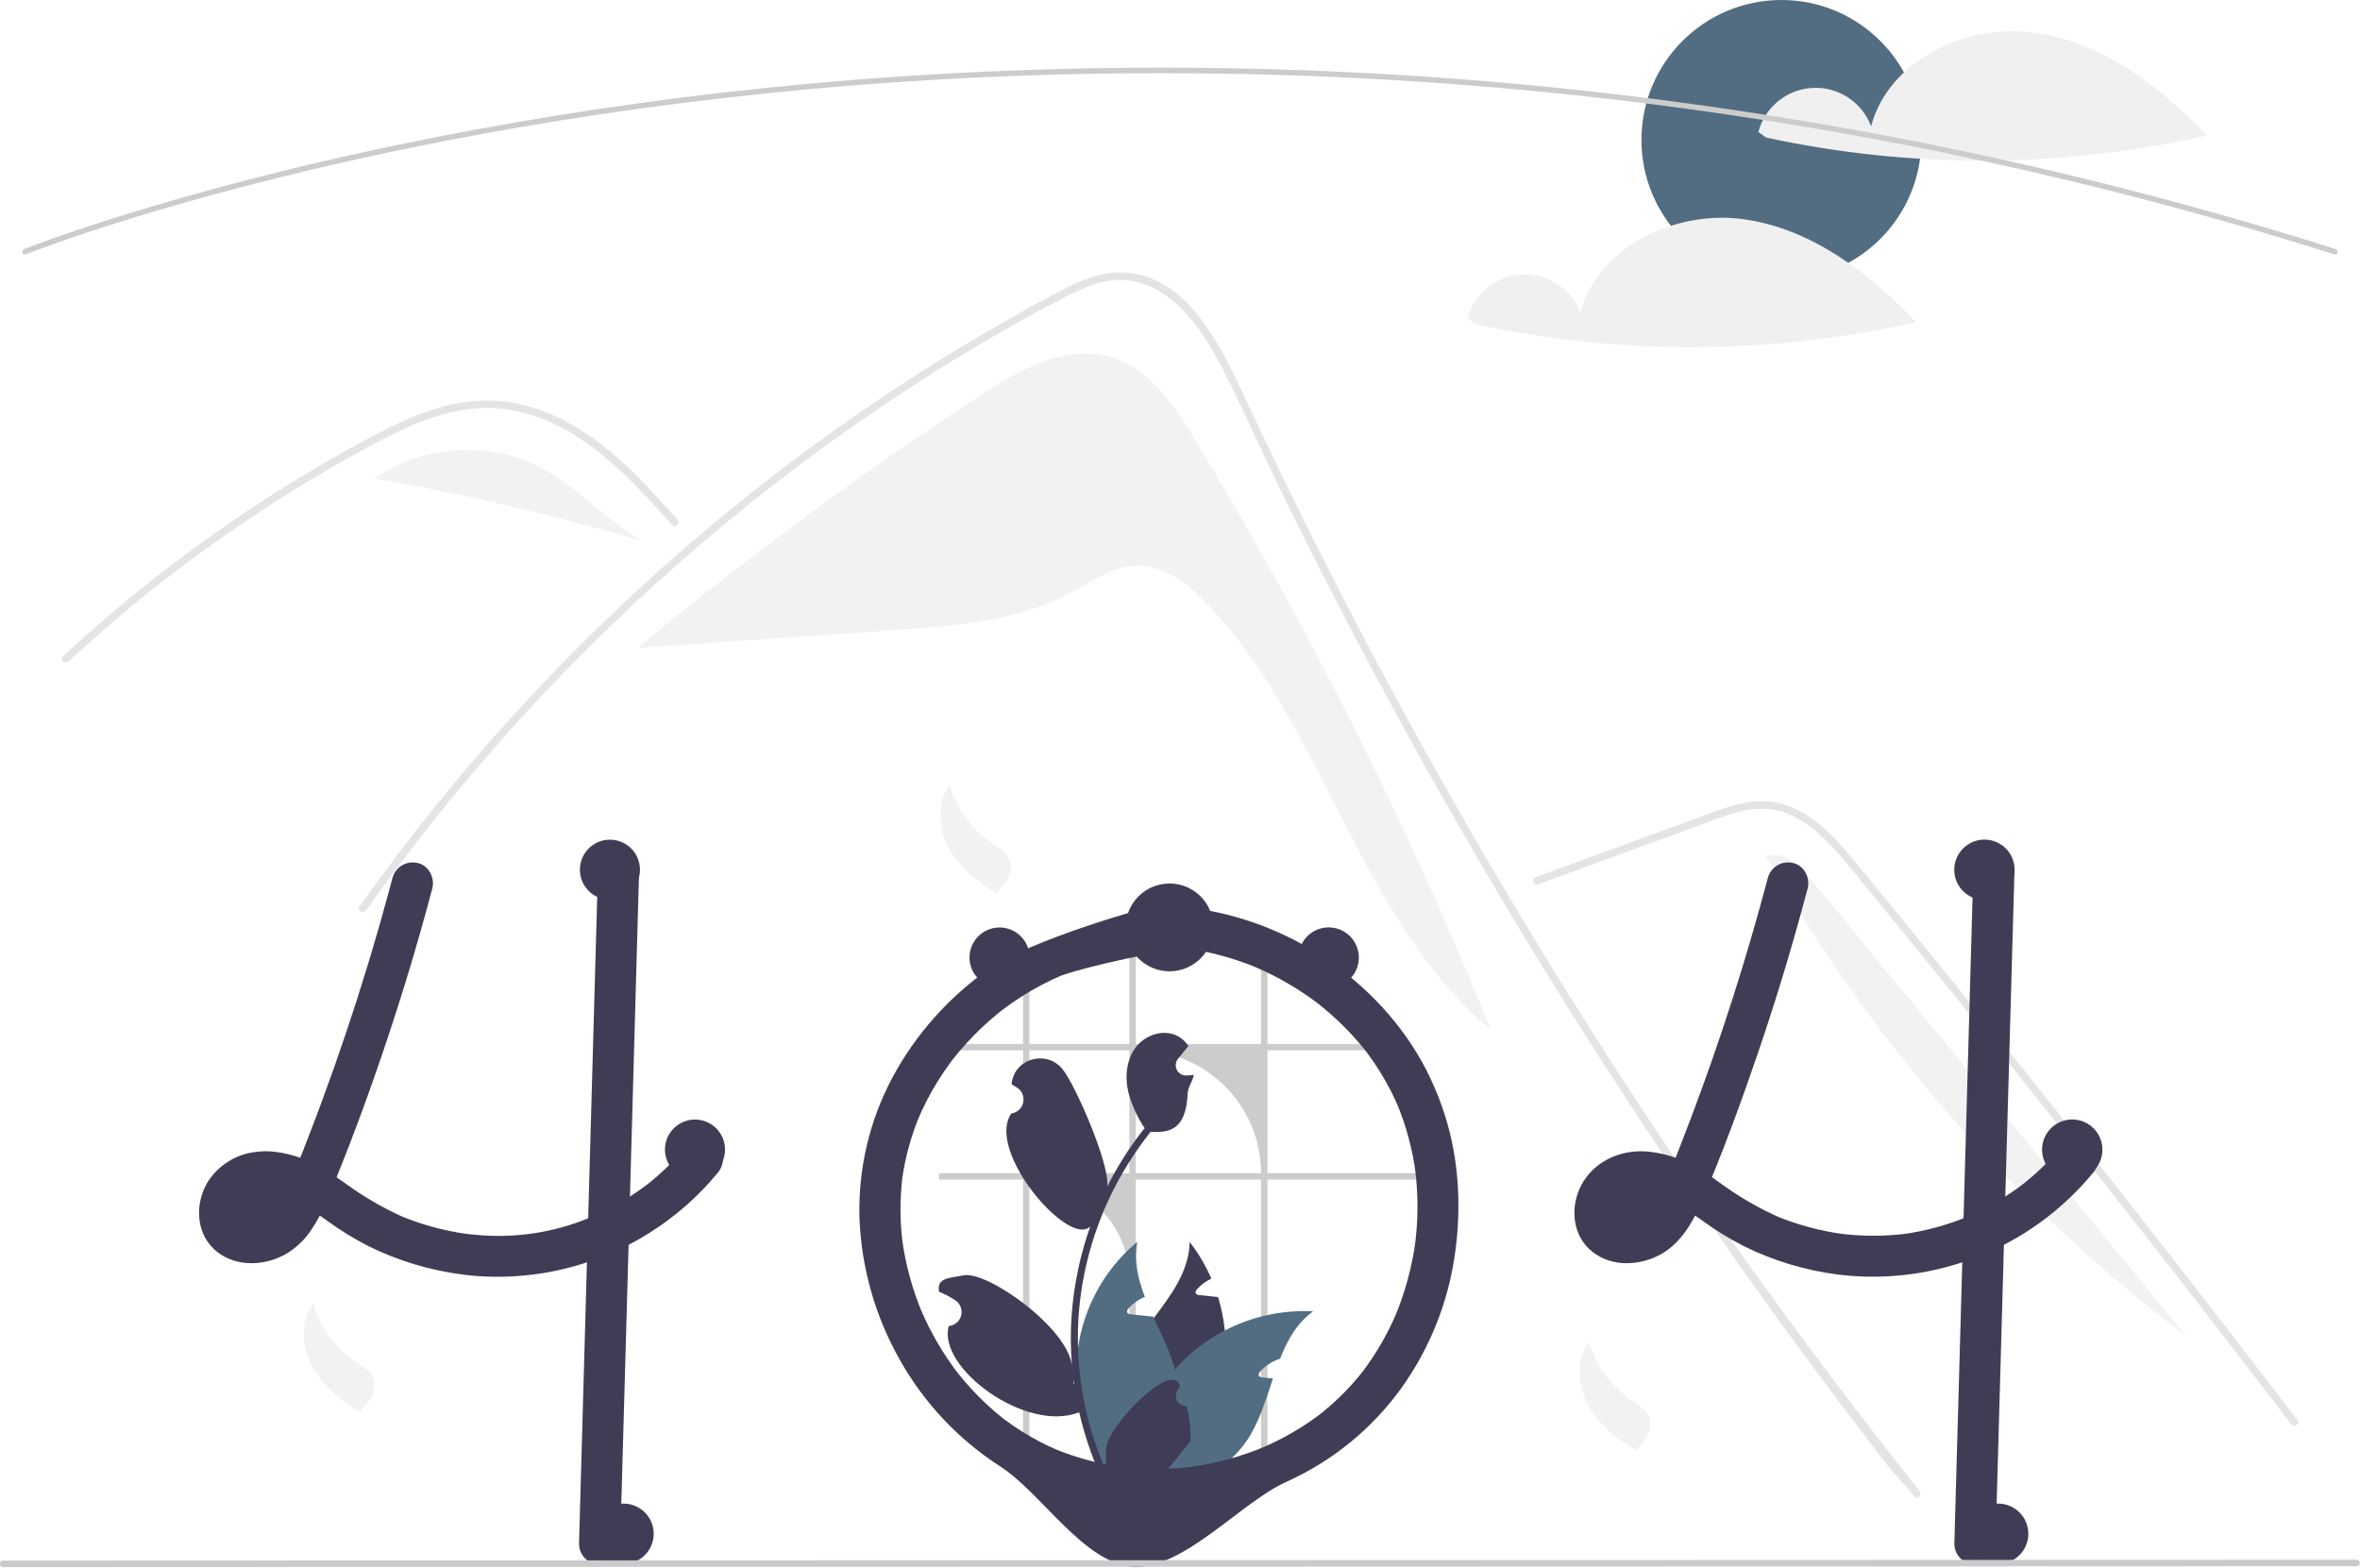
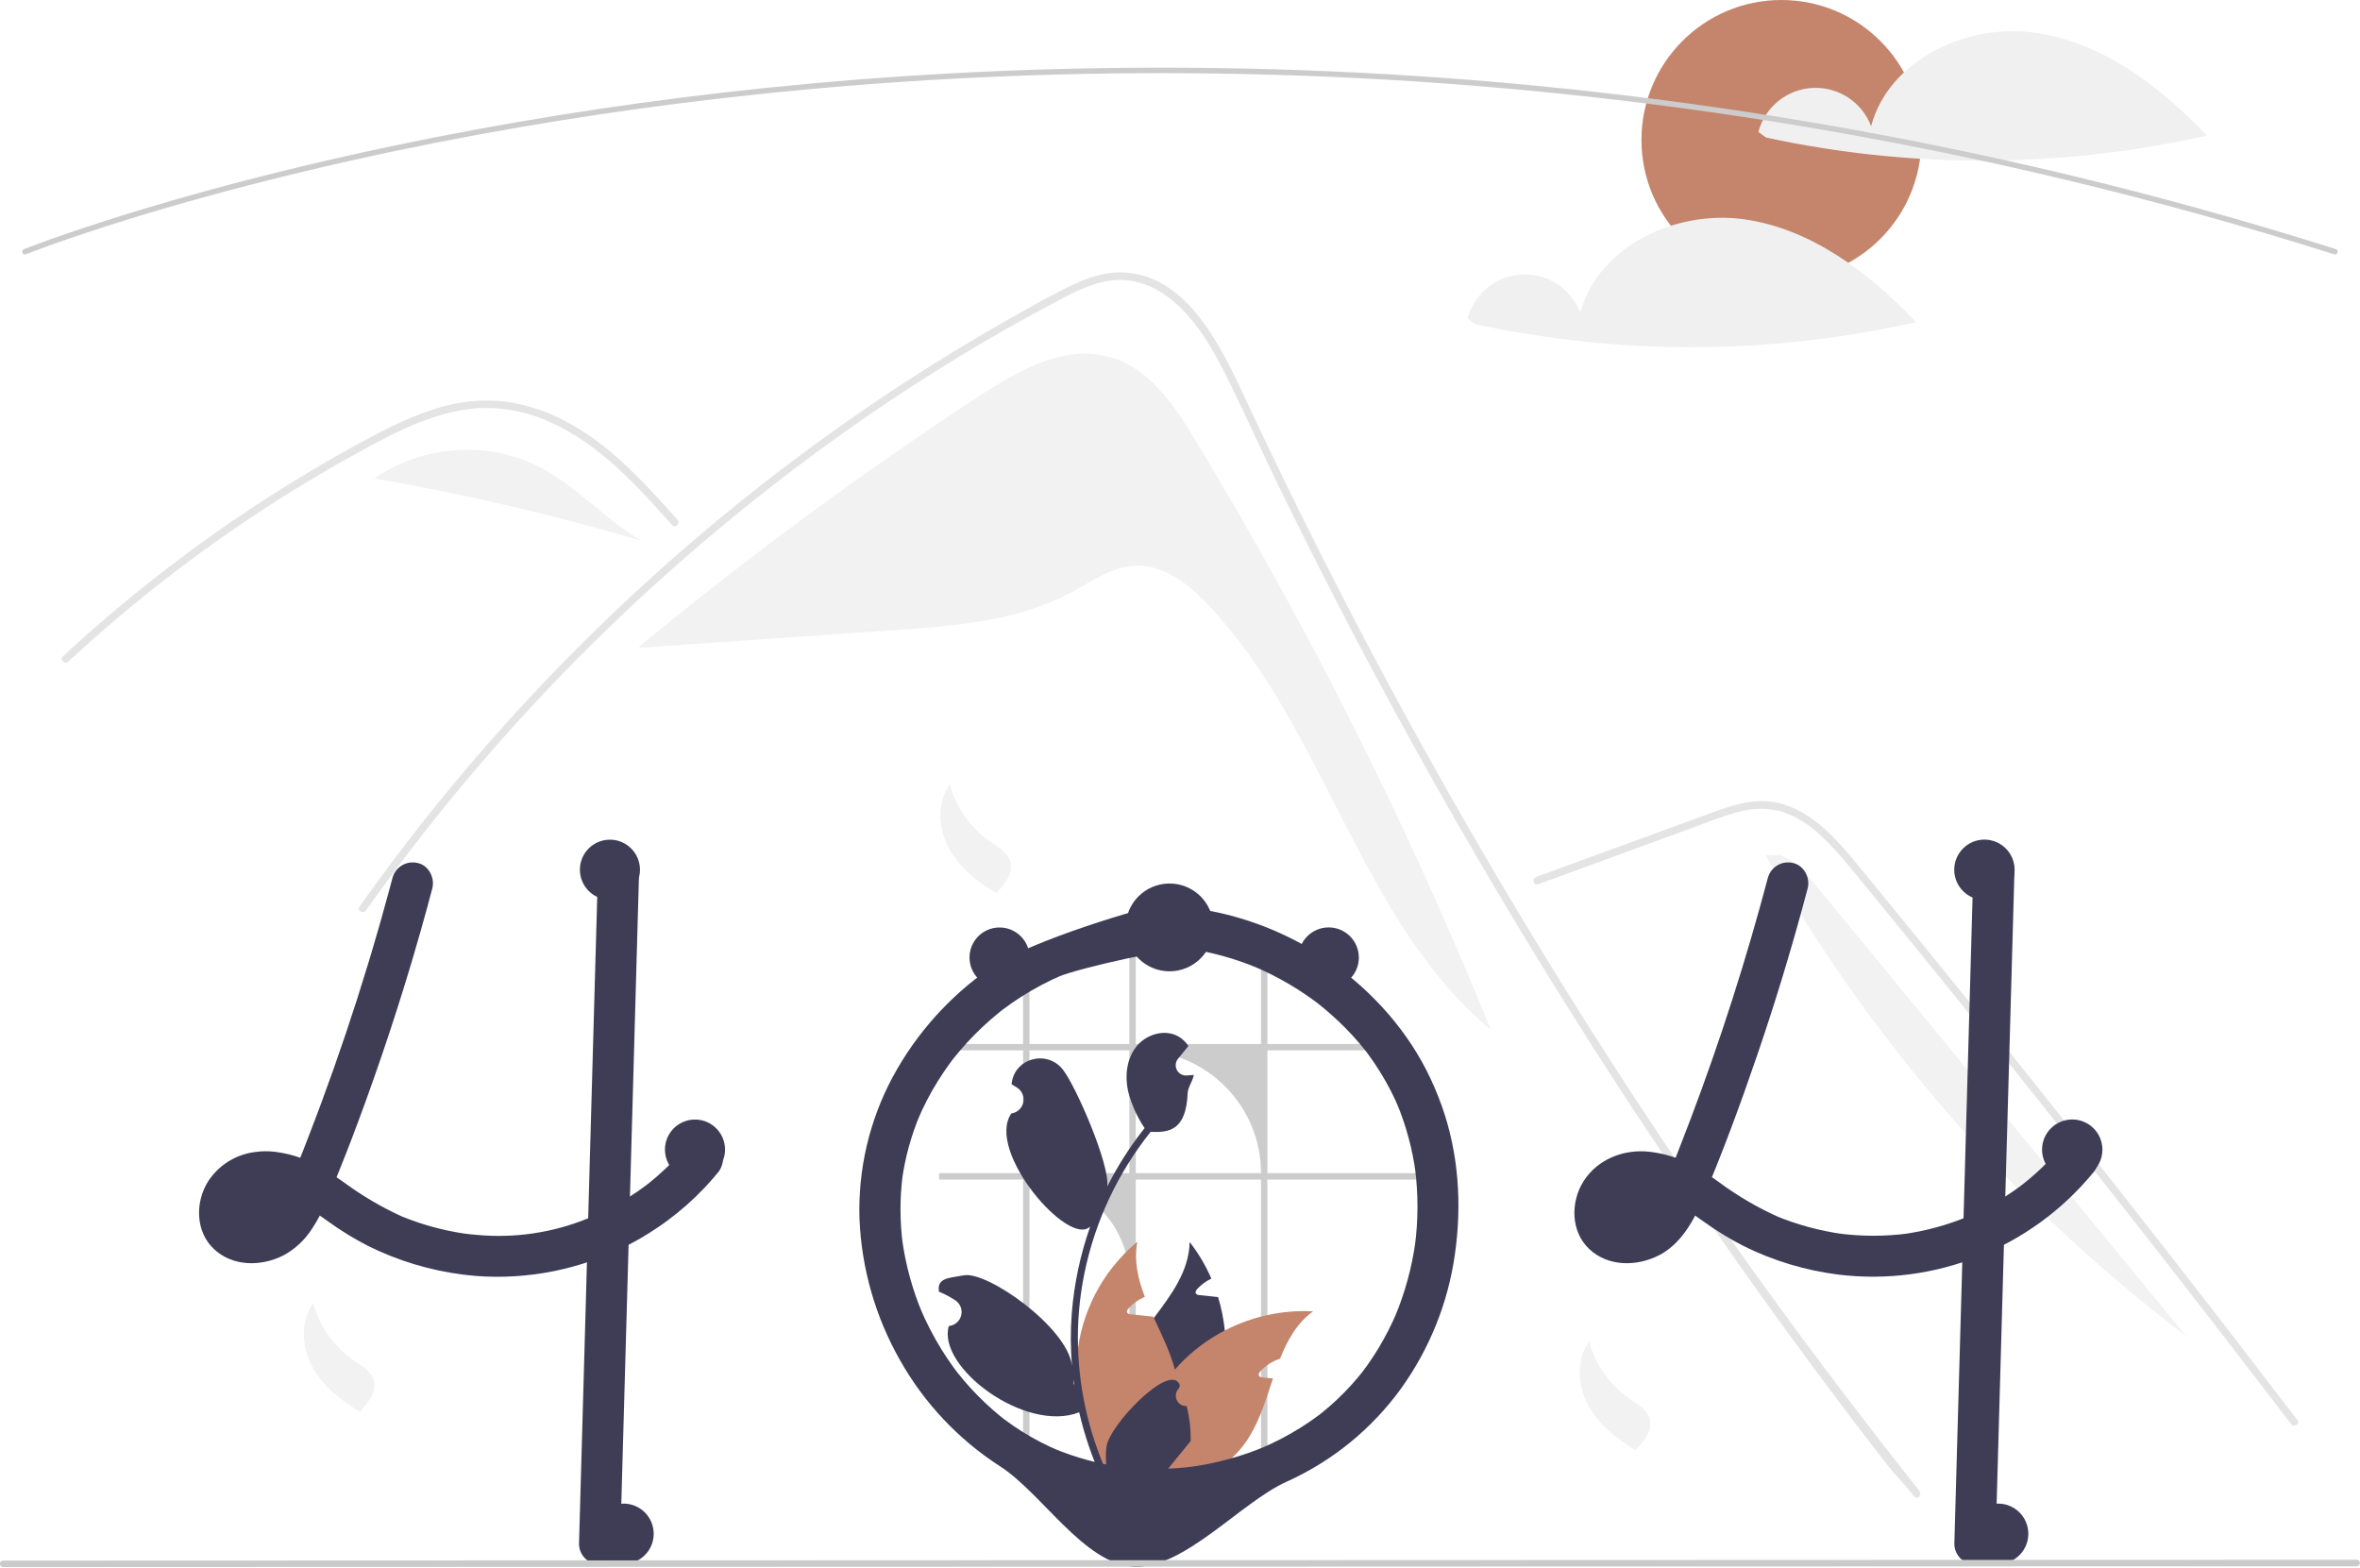
<svg xmlns="http://www.w3.org/2000/svg" data-name="Layer 1" width="860.131" height="571.148" viewBox="0 0 860.131 571.148">
  <path d="M605.67,324.953c-7.669-12.684-16.757-26.228-30.99-30.37-16.482-4.796-33.413,4.732-47.775,14.135a1392.157,1392.157,0,0,0-123.893,91.283l.043.492q46.226-3.188,92.451-6.376c22.265-1.535,45.296-3.283,64.972-13.816,7.467-3.997,14.745-9.336,23.206-9.708,10.512-.462,19.677,6.879,26.88,14.549,42.607,45.371,54.937,114.754,102.738,154.616A1516.995,1516.995,0,0,0,605.67,324.953Z" transform="translate(-169.9343 -164.426)" fill="#f2f2f2" />
  <path d="M867.571,709.781c-4.712-5.95-6.637-7.343-11.285-13.348q-56.764-73.416-106.708-151.792-33.924-53.23-64.483-108.504-14.549-26.278-28.3-52.969-10.67-20.695-20.865-41.638c-1.944-3.988-3.832-7.994-5.711-12.009-4.428-9.442-8.773-18.93-13.439-28.244-5.317-10.616-11.789-21.745-21.553-28.877a29.405,29.405,0,0,0-15.319-5.895c-7.948-.513-15.282,2.769-22.176,6.353-50.439,26.301-97.659,59.276-140.37,96.798A730.778,730.778,0,0,0,303.322,496.247c-1.008,1.439-3.392.064-2.374-1.384q6.009-8.498,12.257-16.813A734.817,734.817,0,0,1,500.805,303.064q18.248-11.826,37.183-22.542c6.362-3.603,12.752-7.16,19.251-10.497,6.371-3.273,13.137-6.215,20.416-6.325,24.77-.385,37.595,27.667,46.405,46.542q4.153,8.911,8.406,17.766,16.075,33.621,33.387,66.628,10.685,20.379,21.837,40.52,34.707,62.718,73.779,122.897c34.506,53.143,68.737,100.089,108.046,149.785C870.596,709.213,868.662,711.175,867.571,709.781Z" transform="translate(-169.9343 -164.426)" fill="#e4e4e4" />
  <path d="M414.916,355.804c-1.439-1.604-2.869-3.209-4.318-4.813-11.422-12.633-23.679-25.118-39.364-32.361a57.11,57.11,0,0,0-23.927-5.546c-8.562.028-16.932,2.273-24.843,5.418-3.74,1.494-7.398,3.19-11.001,4.996-4.116,2.072-8.159,4.281-12.183,6.509q-11.331,6.27-22.368,13.091-21.961,13.572-42.546,29.216-10.671,8.113-20.902,16.758-9.516,8.031-18.646,16.492c-1.302,1.201-3.245-.743-1.944-1.943,1.604-1.494,3.227-2.979,4.85-4.446q6.875-6.215,13.971-12.193,12.939-10.918,26.549-20.993,21.163-15.676,43.783-29.225,11.304-6.765,22.918-12.963c2.338-1.247,4.703-2.466,7.096-3.621a113.116,113.116,0,0,1,16.868-6.866,60.006,60.006,0,0,1,25.476-2.503,66.327,66.327,0,0,1,23.505,8.131c15.401,8.608,27.346,21.919,38.97,34.909C418.033,355.171,416.099,357.124,414.916,355.804Z" transform="translate(-169.9343 -164.426)" fill="#e4e4e4" />
  <path d="M730.477,486.711l36.905-13.498,18.323-6.702c5.968-2.183,11.921-4.667,18.09-6.23a28.539,28.539,0,0,1,16.374.209,37.738,37.738,0,0,1,12.771,7.917,103.64,103.64,0,0,1,10.475,11.186c3.989,4.794,7.92,9.639,11.868,14.467q24.441,29.891,48.563,60.041,24.121,30.15,47.92,60.556,23.857,30.48,47.385,61.216,2.882,3.765,5.76,7.534c1.06,1.388,3.449.02,2.375-1.388Q983.582,650.974,959.549,620.184q-24.092-30.864-48.516-61.466-24.424-30.601-49.179-60.937-6.167-7.558-12.354-15.099c-3.48-4.241-6.92-8.527-10.736-12.474-7.005-7.245-15.758-13.648-26.234-13.822-6.16-.102-12.121,1.852-17.844,3.923-6.17,2.232-12.325,4.506-18.486,6.759l-37.163,13.592-9.291,3.398c-1.649.603-.937,3.262.731,2.652Z" transform="translate(-169.9343 -164.426)" fill="#e4e4e4" />
  <path d="M366.377,334.526c-18.754-9.639-42.771-7.751-60.005,4.291a855.847,855.847,0,0,1,97.371,22.726C390.46,353.759,380.07,341.563,366.377,334.526Z" transform="translate(-169.9343 -164.426)" fill="#f2f2f2" />
  <path d="M306.188,338.784l-3.61,2.935c1.221-1.027,2.491-1.99,3.795-2.901C306.311,338.807,306.249,338.795,306.188,338.784Z" transform="translate(-169.9343 -164.426)" fill="#f2f2f2" />
  <path d="M831.549,486.846c-3.633-4.422-7.56-9.052-12.994-10.848l-5.073.2A575.436,575.436,0,0,0,966.749,651.418Q899.149,569.132,831.549,486.846Z" transform="translate(-169.9343 -164.426)" fill="#f2f2f2" />
  <path d="M516.084,450.367A37.481,37.481,0,0,0,531.015,471.325c2.82,1.92,6.157,3.762,7.122,7.035a8.379,8.379,0,0,1-.874,6.15,24.884,24.884,0,0,1-3.861,5.041l-.137.512c-6.998-4.147-13.656-9.393-17.522-16.551s-4.406-16.539.341-23.145" transform="translate(-169.9343 -164.426)" fill="#f2f2f2" />
  <path d="M749.084,653.367A37.481,37.481,0,0,0,764.015,674.325c2.82,1.92,6.157,3.762,7.122,7.035a8.379,8.379,0,0,1-.874,6.15,24.884,24.884,0,0,1-3.861,5.041l-.137.512c-6.998-4.147-13.656-9.393-17.522-16.551s-4.406-16.539.341-23.145" transform="translate(-169.9343 -164.426)" fill="#f2f2f2" />
  <path d="M284.084,639.367A37.481,37.481,0,0,0,299.015,660.325c2.82,1.92,6.157,3.762,7.122,7.035a8.379,8.379,0,0,1-.874,6.15,24.884,24.884,0,0,1-3.861,5.041l-.137.512c-6.998-4.147-13.656-9.393-17.522-16.551s-4.406-16.539.341-23.145" transform="translate(-169.9343 -164.426)" fill="#f2f2f2" />
-   <circle cx="649.249" cy="51" r="51" fill="#526d82" />
+   <circle cx="649.249" cy="51" r="51" fill="#c4856c" />
  <path d="M911.219,176.296c-24.717-3.341-52.935,10.019-59.341,34.124a21.597,21.597,0,0,0-41.094,2.109l2.83,2.027a372.275,372.275,0,0,0,160.659-.726C957.079,195.76,935.935,179.637,911.219,176.296Z" transform="translate(-169.9343 -164.426)" fill="#f0f0f0" />
  <path d="M805.219,244.296c-24.717-3.341-52.935,10.019-59.341,34.124a21.597,21.597,0,0,0-41.094,2.109l2.83,2.027a372.275,372.275,0,0,0,160.659-.726C851.079,263.76,829.935,247.637,805.219,244.296Z" transform="translate(-169.9343 -164.426)" fill="#f0f0f0" />
  <path d="M1020.946,257.154a.982.982,0,0,1-.302-.047C756.237,173.489,523.199,184.424,374.264,208.321c-20.269,3.251-40.591,7.006-60.404,11.161-5.058,1.06-10.306,2.195-15.597,3.378-6.319,1.407-12.554,2.856-18.532,4.306q-3.873.917-7.595,1.849c-3.758.928-7.572,1.895-11.66,2.957-4.568,1.178-9.209,2.413-13.797,3.672a.442.442,0,0,1-.051.015l0.0.001c-5.183,1.415-10.338,2.871-15.323,4.325-2.698.779-5.304,1.548-7.799,2.307-.279.077-.526.151-.776.228l-.536.163c-.311.095-.617.188-.924.275l-.02.006 0.0.001-.812.252c-.968.293-1.912.579-2.841.864-24.545,7.566-38.038,12.949-38.171,13.002a1,1,0,1,1-.744-1.856c.134-.053,13.693-5.463,38.328-13.058.932-.286,1.879-.572,2.85-.866l.754-.234c.026-.01.052-.018.078-.025.305-.087.61-.18.919-.273l.537-.163c.268-.081.531-.161.801-.235,2.479-.754,5.093-1.524,7.798-2.307,4.987-1.455,10.147-2.911,15.334-4.328.016-.006.033-.01.049-.015v-.001c4.604-1.263,9.263-2.503,13.845-3.685,4.094-1.063,7.915-2.032,11.68-2.962q3.738-.93,7.609-1.853c5.985-1.451,12.233-2.902,18.563-4.312,5.299-1.184,10.556-2.322,15.622-3.383,19.843-4.162,40.198-7.923,60.497-11.179C523.096,182.415,756.467,171.463,1021.246,255.201a1.0 1,0,0,1-.301,1.953Z" transform="translate(-169.9343 -164.426)" fill="#ccc" />
  <path d="M432.923,584.266a6.729,6.729,0,0,0-1.7-2.67,6.43,6.43,0,0,0-.92-.71c-2.61-1.74-6.51-2.13-8.99,0a5.81,5.81,0,0,0-.69.71q-1.11,1.365-2.28,2.67c-1.28,1.46-2.59,2.87-3.96,4.24-.39.38-.78.77-1.18,1.15-.23.23-.46.45-.69.67-.88.84-1.78,1.65-2.69,2.45-.48.43-.96.85-1.45,1.26-.73.61-1.46,1.22-2.2,1.81-.07.05-.14.1-.21.16-.02.01-.03.03-.05.04-.01,0-.02,0-.03.02a.179.179,0,0,0-.07.05c-.22.15-.37.25-.48.34.04-.02.08-.05.12-.07-.18.14-.37.28-.55.42-1.75,1.29-3.54,2.53-5.37,3.69a99.21,99.21,0,0,1-14.22,7.55c-.33.13-.67.27-1.01.4a85.97,85.97,0,0,1-40.85,6.02q-2.13-.165-4.26-.45c-1.64-.24-3.27-.53-4.89-.86a97.932,97.932,0,0,1-18.02-5.44,118.652,118.652,0,0,1-20.66-12.12c-1-.71-2.01-1.42-3.02-2.11,1.15-2.82,2.28-5.64,3.38-8.48.55-1.37,1.08-2.74,1.6-4.12,4.09-10.63,7.93-21.36,11.61-32.13q5.58-16.365,10.53-32.92.51-1.68.99-3.36,2.595-8.745,4.98-17.53c.15-.57.31-1.13.45-1.7q.69-2.52,1.35-5.04c1-3.79-1.26-8.32-5.24-9.23a7.634,7.634,0,0,0-9.22,5.24c-.43,1.62-.86,3.23-1.3,4.85q-3.165,11.745-6.66,23.41-.51,1.68-1.02,3.36-7.71,25.41-16.93,50.31-1.11,3.015-2.25,6.01c-.37.98-.74,1.96-1.12,2.94-.73,1.93-1.48,3.86-2.23,5.79-.43,1.13-.87,2.26-1.31,3.38-.29.71-.57,1.42-.85,2.12a41.809,41.809,0,0,0-8.81-2.12l-.48-.06a27.397,27.397,0,0,0-7.01.06,23.914,23.914,0,0,0-17.24,10.66c-4.77,7.51-4.71,18.25,1.98,24.63,6.89,6.57,17.32,6.52,25.43,2.41a28.351,28.351,0,0,0,10.52-9.86,50.569,50.569,0,0,0,2.74-4.65c.21.14.42.28.63.43.8.56,1.6,1.13,2.39,1.69a111.738,111.738,0,0,0,14.51,8.91,108.359,108.359,0,0,0,34.62,10.47c.27.03.53.07.8.1,1.33.17,2.67.3,4.01.41a103.782,103.782,0,0,0,55.58-11.36q2.175-1.125,4.31-2.36,3.315-1.92,6.48-4.08c1.15-.78,2.27-1.57,3.38-2.4a101.042,101.042,0,0,0,13.51-11.95q2.355-2.475,4.51-5.11a8.061,8.061,0,0,0,2.2-5.3A7.564,7.564,0,0,0,432.923,584.266Zm-165.59,23.82c.21-.15.42-.31.62-.47C267.893,607.766,267.603,607.936,267.333,608.086Zm3.21-3.23c-.23.26-.44.52-.67.78a23.366,23.366,0,0,1-2.25,2.2c-.11.1-.23.2-.35.29a.01.01,0,0,0-.01.01,3.804,3.804,0,0,0-.42.22q-.645.39-1.32.72a17.005,17.005,0,0,1-2.71.75,16.799,16.799,0,0,1-2.13.02h-.02a14.823,14.823,0,0,1-1.45-.4c-.24-.12-.47-.26-.7-.4-.09-.08-.17-.16-.22-.21a2.44,2.44,0,0,1-.27-.29.01.01,0,0,0-.01-.01c-.11-.2-.23-.4-.34-.6a.031.031,0,0,1-.01-.02c-.08-.25-.15-.51-.21-.77a12.511,12.511,0,0,1,.01-1.37,13.467,13.467,0,0,1,.54-1.88,11.068,11.068,0,0,1,.69-1.26c.02-.04.12-.2.23-.38.01-.01.01-.01.01-.02.15-.17.3-.35.46-.51.27-.3.56-.56.85-.83a18.022,18.022,0,0,1,1.75-1.01,19.481,19.481,0,0,1,2.93-.79,24.989,24.989,0,0,1,4.41.04,30.301,30.301,0,0,1,4.1,1.01,36.945,36.945,0,0,1-2.77,4.54C270.623,604.746,270.583,604.806,270.543,604.856Zm-11.12-3.29a2.18,2.18,0,0,1-.31.39A1.409,1.409,0,0,1,259.423,601.566Z" transform="translate(-169.9343 -164.426)" fill="#3f3d56" />
  <path d="M402.863,482.136q-.135,4.71-.27,9.42-.285,10.455-.59,20.92-.315,11.775-.66,23.54-.165,6.075-.34,12.15-.465,16.365-.92,32.72c-.03,1.13-.07,2.25-.1,3.38q-.225,8.115-.45,16.23-.255,8.805-.5,17.61-.18,6.6-.37,13.21-1.35,47.895-2.7,95.79a7.648,7.648,0,0,1-7.5,7.5,7.561,7.561,0,0,1-7.5-7.5q.75-26.94,1.52-53.88.675-24.36,1.37-48.72.225-8.025.45-16.06.345-12.09.68-24.18c.03-1.13.07-2.25.1-3.38.02-.99.05-1.97.08-2.96q.66-23.475,1.32-46.96.27-9.24.52-18.49.3-10.545.6-21.08c.09-3.09.17-6.17.26-9.26a7.648,7.648,0,0,1,7.5-7.5A7.561,7.561,0,0,1,402.863,482.136Z" transform="translate(-169.9343 -164.426)" fill="#3f3d56" />
  <path d="M814.291,484.217a893.238,893.238,0,0,1-28.161,87.941c-3.007,7.946-6.083,15.877-9.371,23.712l.756-1.792a54.583,54.583,0,0,1-5.59,10.612q-.229.321-.467.636,1.166-1.49.443-.589c-.254.301-.505.602-.768.895a23.664,23.664,0,0,1-2.249,2.203q-.301.258-.612.504l.938-.729c-.109.257-.873.597-1.111.743a18.254,18.254,0,0,1-2.405,1.219l1.792-.756a19.086,19.086,0,0,1-4.231,1.161l1.994-.268a17.021,17.021,0,0,1-4.298.046l1.994.268a14.002,14.002,0,0,1-3.405-.917l1.792.756a12.012,12.012,0,0,1-1.679-.896c-.271-.177-1.105-.809-.015.025,1.133.866.146.074-.088-.156-.194-.192-.37-.4-.56-.595-.882-.905.996,1.557.397.499a18.182,18.182,0,0,1-.878-1.637l.756,1.792a11.925,11.925,0,0,1-.728-2.651l.268,1.994a13.651,13.651,0,0,1-.003-3.405l-.268,1.994a15.964,15.964,0,0,1,.995-3.68l-.756,1.792a16.729,16.729,0,0,1,1.178-2.298,6.729,6.729,0,0,1,.729-1.071c.049.016-1.269,1.513-.569.757.183-.198.354-.406.539-.602.296-.314.614-.601.926-.898,1.045-.994-1.462.966-.257.179a19.049,19.049,0,0,1,2.749-1.499l-1.792.756a20.311,20.311,0,0,1,4.995-1.34l-1.994.268a25.628,25.628,0,0,1,6.461.076l-1.994-.268a33.211,33.211,0,0,1,7.892,2.22l-1.792-.756c5.39,2.314,10.163,5.749,14.928,9.118a111.95,111.95,0,0,0,14.506,8.906,108.388,108.388,0,0,0,34.622,10.474,103.933,103.933,0,0,0,92.586-36.752,8.078,8.078,0,0,0,2.197-5.303,7.632,7.632,0,0,0-2.197-5.303c-2.752-2.526-7.949-3.239-10.607,0a95.636,95.636,0,0,1-8.107,8.727q-2.017,1.914-4.142,3.71-1.214,1.026-2.461,2.011c-.393.311-1.619,1.138.263-.197-.431.306-.845.64-1.271.955a99.269,99.269,0,0,1-20.332,11.565l1.792-.756a96.836,96.836,0,0,1-24.171,6.622l1.994-.268a97.643,97.643,0,0,1-25.754-.038l1.994.268a99.8,99.8,0,0,1-24.857-6.77l1.792.756a116.025,116.025,0,0,1-21.736-12.591,86.877,86.877,0,0,0-11.113-6.994,42.824,42.824,0,0,0-14.438-4.389c-9.439-1.111-19.057,2.566-24.246,10.72-4.776,7.505-4.714,18.244,1.974,24.625,6.888,6.572,17.318,6.517,25.436,2.406,7.817-3.959,12.513-12.185,15.815-19.942,7.431-17.455,14.01-35.314,20.14-53.263q9.097-26.637,16.499-53.813.917-3.366,1.807-6.739c1.001-3.789-1.261-8.32-5.238-9.226a7.633,7.633,0,0,0-9.226,5.238Z" transform="translate(-169.9343 -164.426)" fill="#3f3d56" />
  <path d="M889.124,482.136l-2.7,95.793-2.685,95.294-1.518,53.884a7.565,7.565,0,0,0,7.5,7.5,7.649,7.649,0,0,0,7.5-7.5l2.7-95.793,2.685-95.294,1.518-53.884a7.565,7.565,0,0,0-7.5-7.5,7.649,7.649,0,0,0-7.5,7.5Z" transform="translate(-169.9343 -164.426)" fill="#3f3d56" />
  <path d="M629.526,700.361h2.329V594.319h54.329v-2.323H631.855V547.252H673.81q-.923-1.173-1.899-2.317H631.855V515.382c-.77-.328-1.547-.645-2.329-.944V544.935h-45.652V507.07c-.782.036-1.553.09-2.329.155v37.71h-36.42V516.684c-.782.346-1.553.711-2.317,1.093V544.935h-30.616v2.317h30.616v44.744h-30.616v2.323h30.616V700.361h2.317V594.319a36.413,36.413,0,0,1,36.42,36.42v69.622h2.329V594.319h45.652Zm-84.401-108.365V547.252h36.42v44.744Zm38.749,0V547.252h.914a44.741,44.741,0,0,1,44.738,44.744Z" transform="translate(-169.9343 -164.426)" opacity="0.2" />
  <path d="M615.303,668.566a63.059,63.059,0,0,1-20.05,33.7c-.74.64-1.48,1.26-2.25,1.87q-2.805.255-5.57.52c-1.53.14-3.04.29-4.54.43l-.27.03-.19-1.64-.76-6.64a37.623,37.623,0,0,1-3.3-32.44c2.64-7.12,7.42-13.41,12.12-19.65,6.49-8.62,12.8-17.14,13.03-27.65a60.544,60.544,0,0,1,7.9,13.33,16.432,16.432,0,0,0-5.12,3.77c-.41.45-.82,1.08-.54,1.62.24.46.84.57,1.36.63,1.25.13,2.51.26,3.76.39,1,.11,2,.21,3,.32a63.99,63.99,0,0,1,2.45,12.18A61.189,61.189,0,0,1,615.303,668.566Z" transform="translate(-169.9343 -164.426)" fill="#3f3d56" />
-   <path d="M648.503,642.356c-5.9,4.29-9.35,10.46-12.03,17.26a16.628,16.628,0,0,0-7.17,4.58c-.41.45-.82,1.08-.54,1.62.24.46.84.57,1.36.63,1.25.13,2.51.26,3.76.39-2.68,8.04-5.14,16.36-9.88,23.15a36.989,36.989,0,0,1-12.03,10.91,38.492,38.492,0,0,1-4.02,1.99q-7.62.585-14.95,1.25-2.805.255-5.57.52c-1.53.14-3.04.29-4.54.43q-.015-.825,0-1.65a63.304,63.304,0,0,1,15.25-39.86c.45-.52.91-1.03,1.38-1.54a61.792,61.792,0,0,1,16.81-12.7A62.654,62.654,0,0,1,648.503,642.356Z" transform="translate(-169.9343 -164.426)" fill="#526d82" />
-   <path d="M589.163,699.526l-1.15,3.4-.58,1.73c-1.53.14-3.04.29-4.54.43l-.27.03c-1.66.17-3.31.34-4.96.51-.43-.5-.86-1.01-1.28-1.53a62.03,62.03,0,0,1,8.07-87.11c-1.32,6.91.22,13.53,2.75,20.1-.27.11-.53.22-.78.34a16.432,16.432,0,0,0-5.12,3.77c-.41.45-.82,1.08-.54,1.62.24.46.84.57,1.36.63,1.25.13,2.51.26,3.76.39,1,.11,2,.21,3,.32q.705.075,1.41.15c.07.15.13.29.2.44,2.85,6.18,5.92,12.39,7.65,18.83a43.666,43.666,0,0,1,1.02,4.91A37.604,37.604,0,0,1,589.163,699.526Z" transform="translate(-169.9343 -164.426)" fill="#526d82" />
+   <path d="M648.503,642.356c-5.9,4.29-9.35,10.46-12.03,17.26a16.628,16.628,0,0,0-7.17,4.58c-.41.45-.82,1.08-.54,1.62.24.46.84.57,1.36.63,1.25.13,2.51.26,3.76.39-2.68,8.04-5.14,16.36-9.88,23.15a36.989,36.989,0,0,1-12.03,10.91,38.492,38.492,0,0,1-4.02,1.99q-7.62.585-14.95,1.25-2.805.255-5.57.52c-1.53.14-3.04.29-4.54.43q-.015-.825,0-1.65a63.304,63.304,0,0,1,15.25-39.86c.45-.52.91-1.03,1.38-1.54a61.792,61.792,0,0,1,16.81-12.7A62.654,62.654,0,0,1,648.503,642.356Z" transform="translate(-169.9343 -164.426)" fill="#c4856c" />
+   <path d="M589.163,699.526l-1.15,3.4-.58,1.73c-1.53.14-3.04.29-4.54.43l-.27.03c-1.66.17-3.31.34-4.96.51-.43-.5-.86-1.01-1.28-1.53a62.03,62.03,0,0,1,8.07-87.11c-1.32,6.91.22,13.53,2.75,20.1-.27.11-.53.22-.78.34a16.432,16.432,0,0,0-5.12,3.77c-.41.45-.82,1.08-.54,1.62.24.46.84.57,1.36.63,1.25.13,2.51.26,3.76.39,1,.11,2,.21,3,.32q.705.075,1.41.15c.07.15.13.29.2.44,2.85,6.18,5.92,12.39,7.65,18.83a43.666,43.666,0,0,1,1.02,4.91A37.604,37.604,0,0,1,589.163,699.526Z" transform="translate(-169.9343 -164.426)" fill="#c4856c" />
  <path d="M689.821,554.487c-8.609-16.792-21.946-30.921-37.632-41.304a114.237,114.237,0,0,0-52.563-18.38q-3.69-.335-7.399-.393c-2.921-.044-46.866,12.632-61.587,22.982a114.295,114.295,0,0,0-35.333,39.527,102.5,102.5,0,0,0-12.126,51.633,113.564,113.564,0,0,0,14.703,51.476,110.475,110.475,0,0,0,36.444,38.746C549.667,708.561,565.074,734.51,583.183,735.426c18.246.923,39.054-23.555,55.695-30.987a104.425,104.425,0,0,0,41.726-34.005,110.25,110.25,0,0,0,19.599-48.948c2.574-18.083,1.374-36.733-4.801-54.016a111.86,111.86,0,0,0-5.58-12.983c-1.78-3.505-6.996-4.796-10.261-2.691a7.68,7.68,0,0,0-2.691,10.261q1.568,3.088,2.915,6.278l-.756-1.792a101.151,101.151,0,0,1,6.876,25.538l-.268-1.994a109.229,109.229,0,0,1-.066,28.683l.268-1.994a109.734,109.734,0,0,1-7.555,27.674l.756-1.792a104.212,104.212,0,0,1-6.672,13.098q-1.923,3.186-4.081,6.222c-.632.888-1.283,1.761-1.939,2.631-.856,1.136,1.167-1.483.282-.369-.151.19-.3.38-.452.569q-.681.852-1.382,1.688a93.613,93.613,0,0,1-10.176,10.384q-1.366,1.192-2.778,2.331c-.469.378-.932.773-1.421,1.125.019-.013,1.58-1.199.656-.511-.29.216-.579.436-.87.652q-2.91,2.156-5.974,4.092a103.485,103.485,0,0,1-14.756,7.713l1.792-.756a109.215,109.215,0,0,1-27.597,7.552l1.994-.268a108.154,108.154,0,0,1-28.589.051l1.994.268a99.835,99.835,0,0,1-25.095-6.784l1.792.756a93.643,93.643,0,0,1-13.416-6.991q-3.174-2-6.184-4.247c-.286-.214-.57-.43-.855-.645-.915-.691.658.51.67.518a19.169,19.169,0,0,1-1.535-1.225q-1.454-1.184-2.861-2.422a101.989,101.989,0,0,1-10.493-10.709q-1.213-1.434-2.374-2.911c-.335-.426-.947-1.29.404.529-.178-.239-.362-.474-.542-.712q-.647-.858-1.276-1.728-2.203-3.048-4.188-6.246a109.29,109.29,0,0,1-7.805-15.108l.756,1.792a106.588,106.588,0,0,1-7.34-26.837l.268,1.994a97.866,97.866,0,0,1-.048-25.636l-.268,1.994A94.673,94.673,0,0,1,505.276,570.55l-.756,1.792a101.557,101.557,0,0,1,7.195-13.856q2.066-3.323,4.378-6.485.525-.718,1.062-1.428c.324-.428,1.215-1.493-.305.388.149-.184.293-.374.439-.56q1.269-1.608,2.6-3.165A107.402,107.402,0,0,1,530.772,536.215q1.474-1.292,2.995-2.529.691-.562,1.391-1.113c.187-.147.376-.291.562-.439-1.997,1.59-.555.433-.102.093q3.134-2.348,6.435-4.461a103.644,103.644,0,0,1,15.387-8.108l-1.792.756c7.76-3.258,42.141-10.949,48.394-10.11l-1.994-.268A106.225,106.225,0,0,1,628.768,517.419l-1.792-.756a110.313,110.313,0,0,1,12.6,6.329q3.043,1.784,5.967,3.763,1.384.937,2.738,1.915.677.489,1.346.989c.248.185.494.373.741.558,1.039.779-1.431-1.128-.342-.267a110.843,110.843,0,0,1,10.368,9.253q2.401,2.445,4.637,5.045,1.147,1.334,2.246,2.708c.364.455,1.605,2.101.084.085.372.493.747.982,1.114,1.479a97.977,97.977,0,0,1,8.392,13.538c1.793,3.498,6.987,4.802,10.261,2.691A7.677,7.677,0,0,0,689.821,554.487Z" transform="translate(-169.9343 -164.426)" fill="#3f3d56" />
  <path d="M602.431,676.882a3.78,3.78,0,0,1-2.739-6.551c.095-.379.164-.651.259-1.03q-.051-.124-.103-.247c-3.48-8.298-25.685,14.833-26.645,22.632a30.029,30.029,0,0,0,.527,10.328A120.392,120.392,0,0,1,562.778,652.01a116.202,116.202,0,0,1,.721-12.963q.597-5.293,1.657-10.511a121.787,121.787,0,0,1,24.151-51.616c6.874.384,12.898-.663,13.48-13.985.103-2.37,1.861-4.422,2.248-6.756-.656.086-1.323.14-1.979.183-.204.011-.42.021-.624.032l-.077.003a3.745,3.745,0,0,1-3.076-6.101q.425-.523.851-1.046c.43-.538.871-1.065,1.302-1.603a1.865,1.865,0,0,0,.14-.161c.495-.613.99-1.216,1.485-1.829a10.829,10.829,0,0,0-3.55-3.432c-4.959-2.905-11.801-.893-15.384,3.593-3.593,4.486-4.271,10.779-3.023,16.384a43.398,43.398,0,0,0,6.003,13.383c-.269.344-.549.678-.818,1.022a122.574,122.574,0,0,0-12.794,20.268c1.016-7.939-11.412-36.608-16.218-42.681-5.773-7.294-17.611-4.111-18.628,5.136q-.015.134-.029.268,1.071.604,2.096,1.282a5.127,5.127,0,0,1-2.067,9.33l-.105.016c-9.556,13.644,21.077,49.155,28.745,41.181a125.11,125.11,0,0,0-6.734,31.693,118.664,118.664,0,0,0,.086,19.16l-.032-.226C558.902,648.154,529.674,627.514,521.139,629.233c-4.917.99-9.76.765-9.013,5.725q.018.119.036.237a34.442,34.442,0,0,1,3.862,1.861q1.071.604,2.096,1.282a5.127,5.127,0,0,1-2.067,9.33l-.105.016c-.075.011-.14.022-.215.032-4.35,14.966,27.907,39.12,47.518,31.435h.011a125.075,125.075,0,0,0,8.402,24.528H601.679c.108-.334.204-.678.301-1.011a34.102,34.102,0,0,1-8.305-.495c2.227-2.733,4.454-5.487,6.681-8.219a1.861,1.861,0,0,0,.14-.161c1.13-1.398,2.27-2.786,3.399-4.185l.001-.002a49.952,49.952,0,0,0-1.464-12.725Zm-34.371-67.613.016-.021-.016.043Zm-6.648,59.932-.258-.581c.011-.42.011-.839,0-1.269,0-.118-.021-.237-.021-.355.097.742.183,1.485.29,2.227Z" transform="translate(-169.9343 -164.426)" fill="#3f3d56" />
  <circle cx="95.249" cy="439" r="11" fill="#3f3d56" />
  <circle cx="227.249" cy="559" r="11" fill="#3f3d56" />
  <circle cx="728.249" cy="559" r="11" fill="#3f3d56" />
  <circle cx="755.249" cy="419" r="11" fill="#3f3d56" />
  <circle cx="723.249" cy="317" r="11" fill="#3f3d56" />
  <path d="M434.183,583.426a10.949,10.949,0,1,1-.21-2.16A10.992,10.992,0,0,1,434.183,583.426Z" transform="translate(-169.9343 -164.426)" fill="#3f3d56" />
  <circle cx="484.249" cy="349" r="11" fill="#3f3d56" />
  <path d="M545.183,513.426a10.949,10.949,0,1,1-.21-2.16A10.992,10.992,0,0,1,545.183,513.426Z" transform="translate(-169.9343 -164.426)" fill="#3f3d56" />
  <path d="M403.183,481.426a10.949,10.949,0,1,1-.21-2.16A10.992,10.992,0,0,1,403.183,481.426Z" transform="translate(-169.9343 -164.426)" fill="#3f3d56" />
  <circle cx="599.249" cy="443" r="11" fill="#3f3d56" />
  <circle cx="426.249" cy="338" r="16" fill="#3f3d56" />
  <path d="M1028.875,735.267l-857.75.307a1.191,1.191,0,1,1,0-2.381l857.75-.307a1.191,1.191,0,0,1,0,2.381Z" transform="translate(-169.9343 -164.426)" fill="#cacaca" />
</svg>
